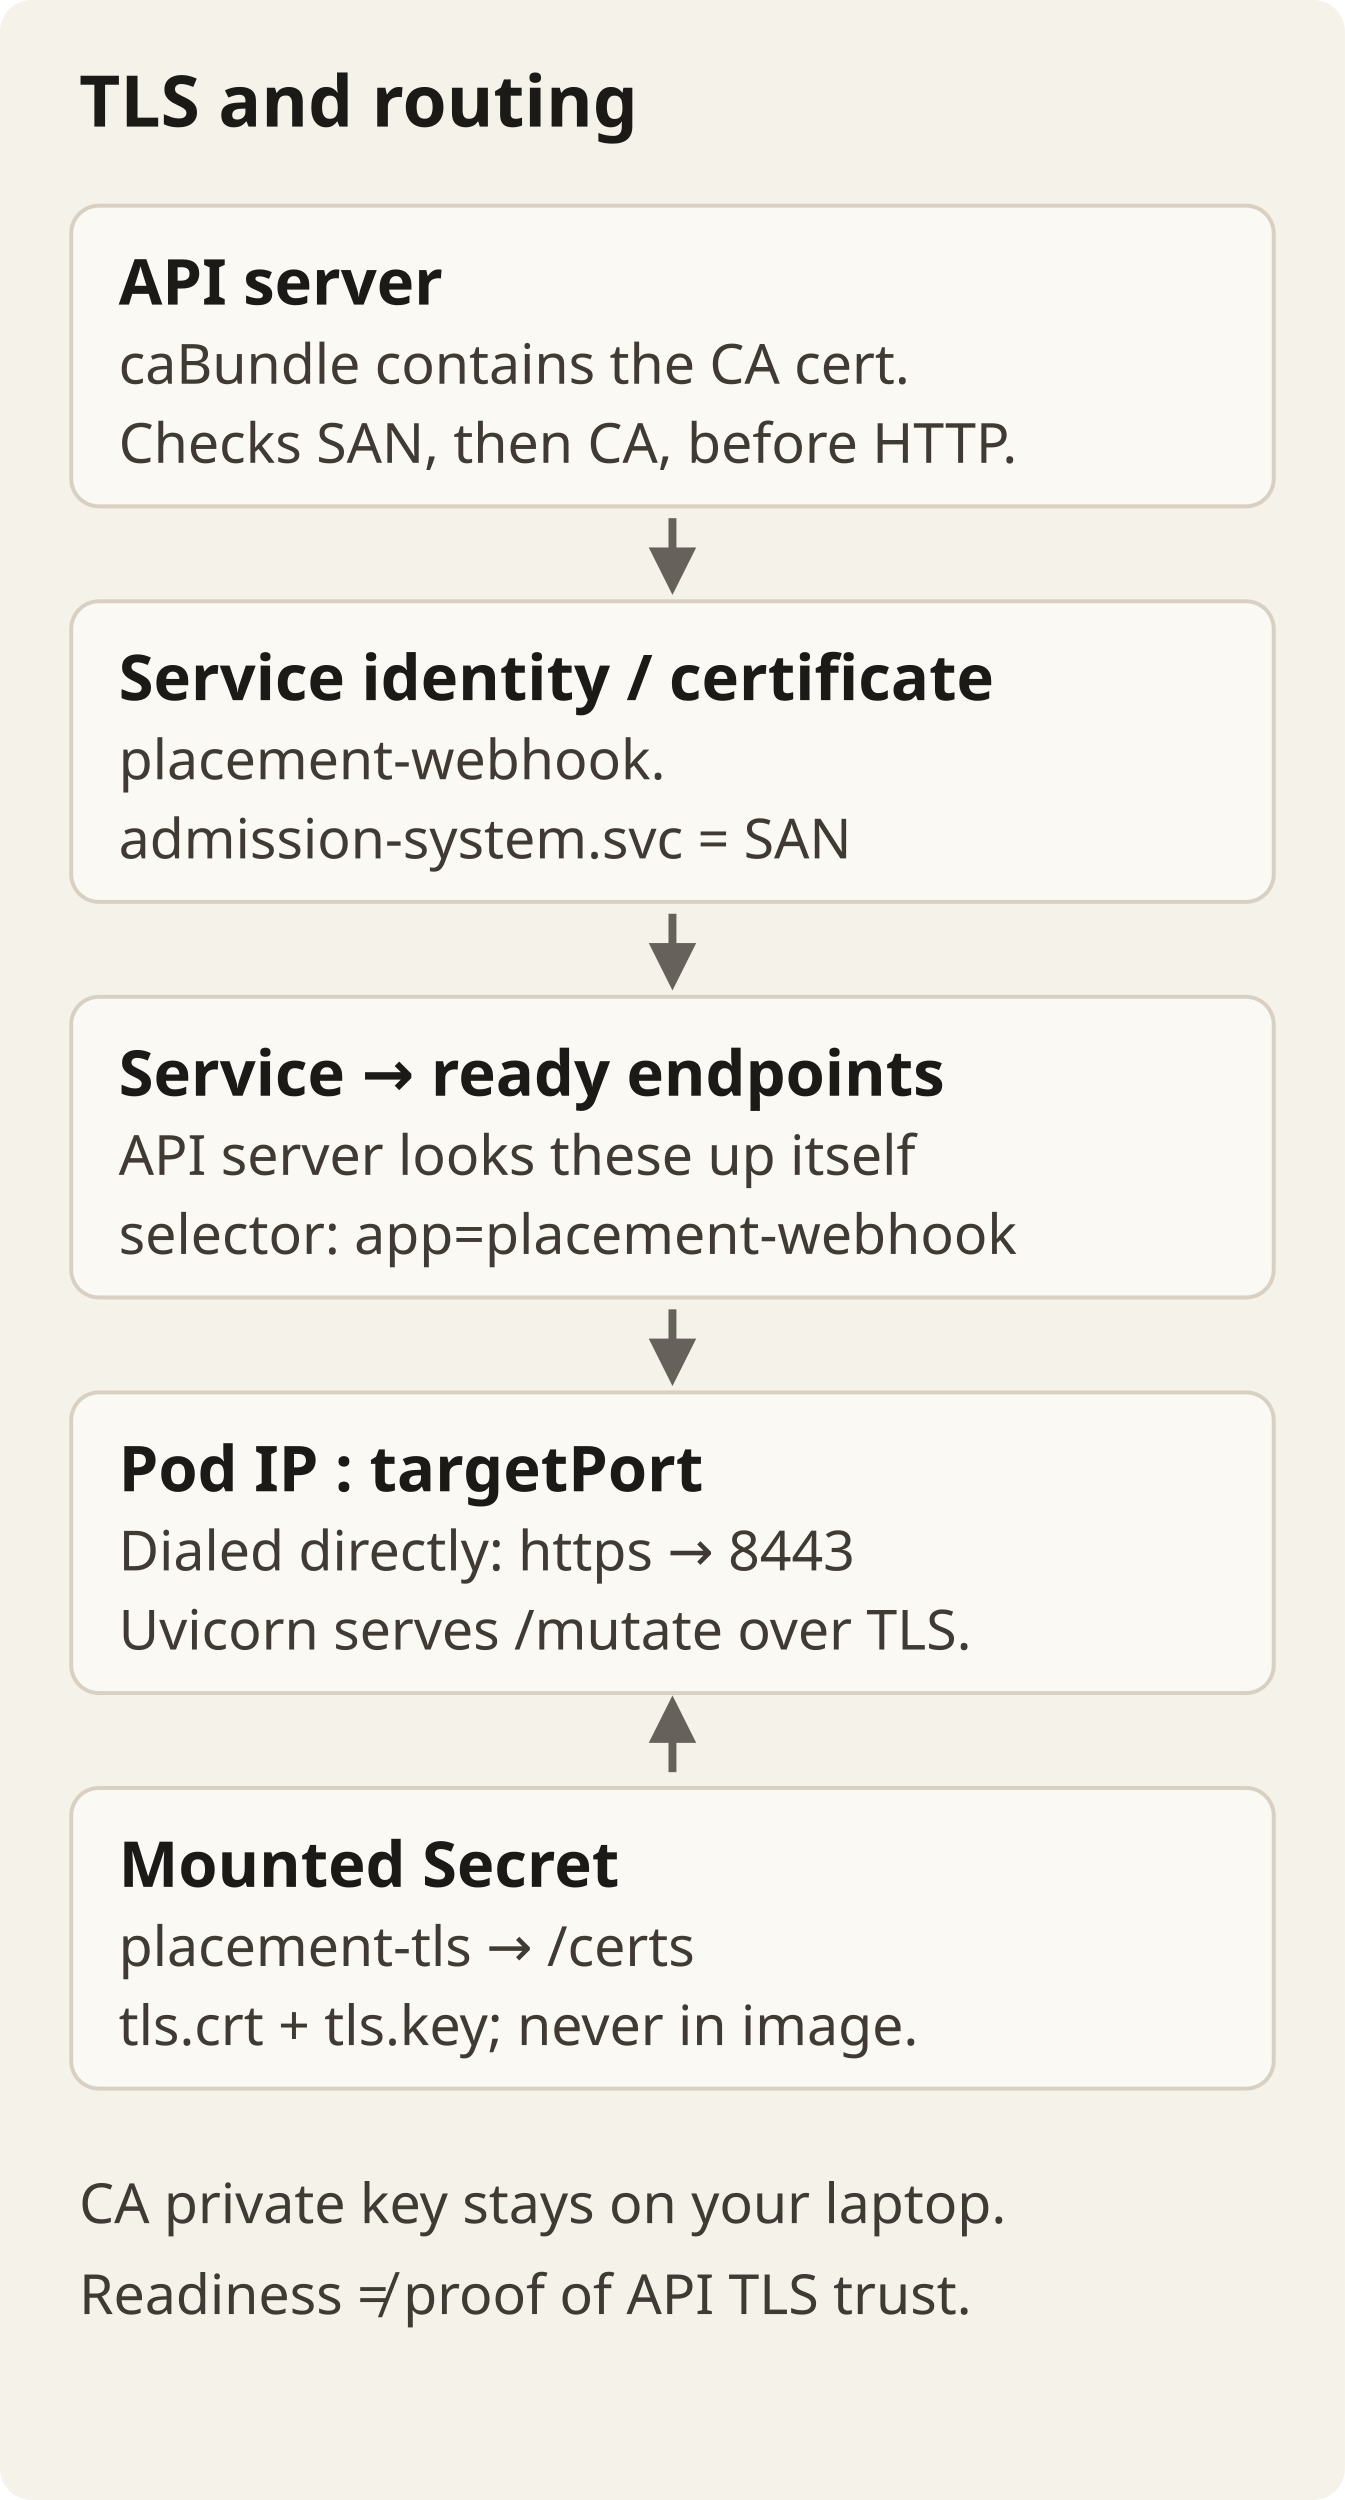
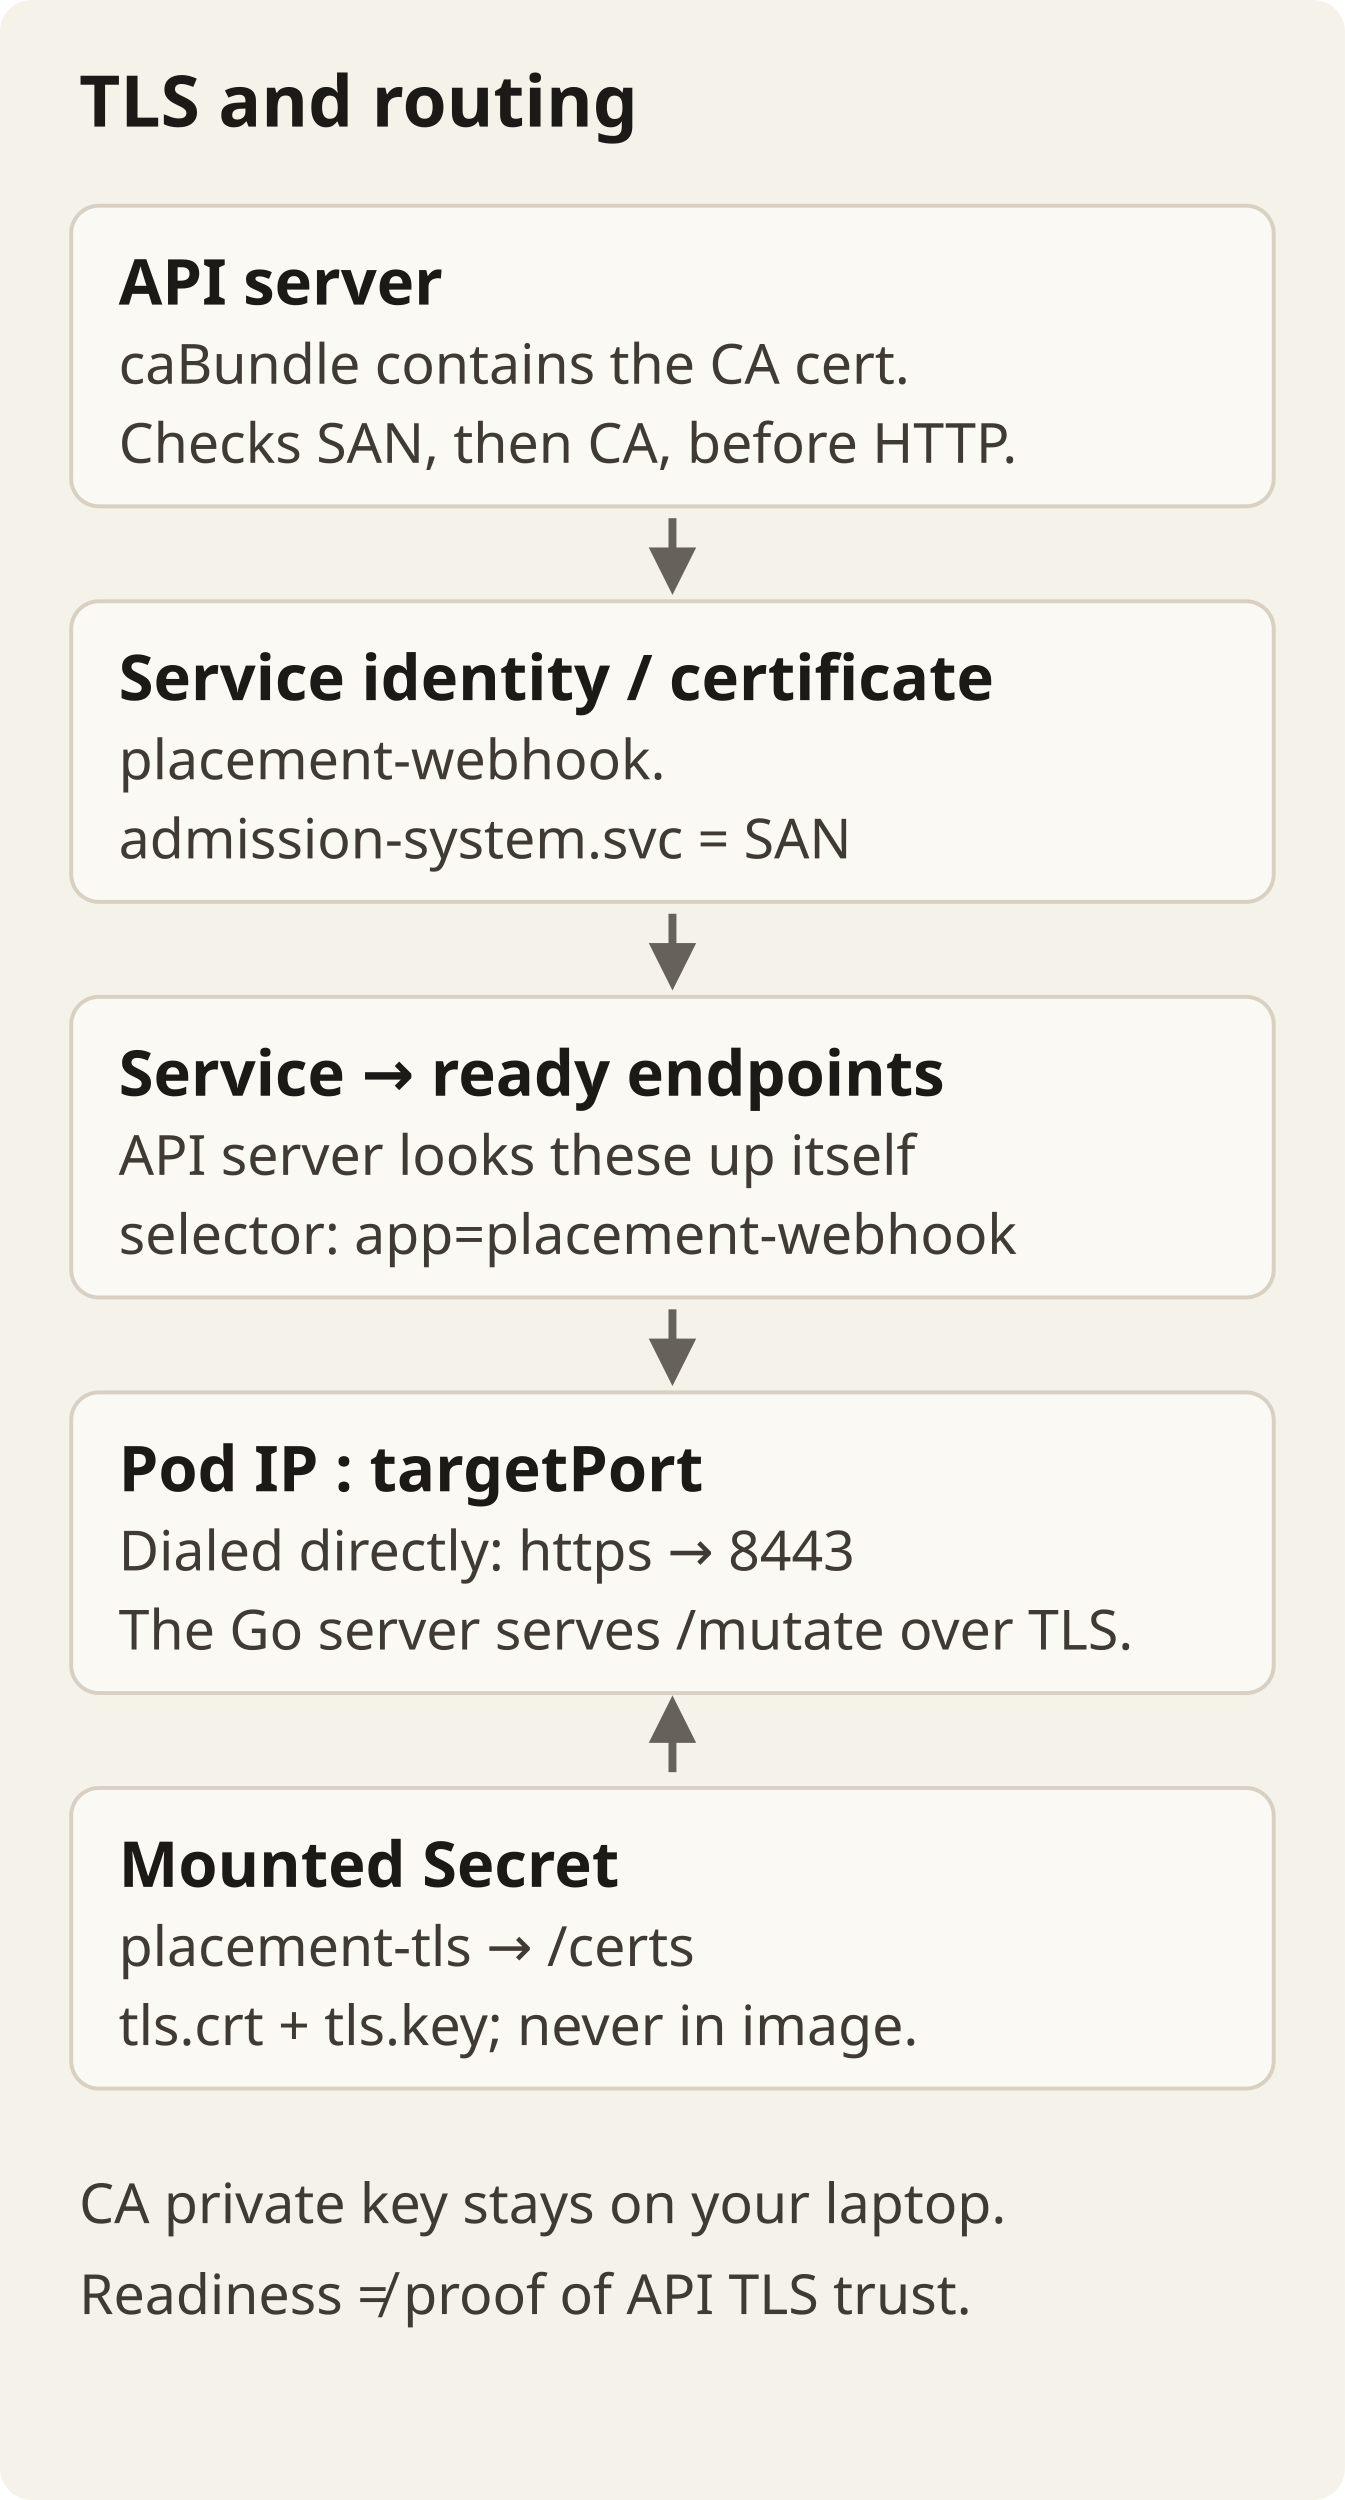
<svg xmlns="http://www.w3.org/2000/svg" width="340" height="632" viewBox="0 0 340 632" role="img" aria-labelledby="title desc">
  <style>.box{fill:#fbf9f4;stroke:#d8d1c3}.title{font:600 18px sans-serif;fill:#1c1a16}.label{font:600 16px sans-serif;fill:#1c1a16}.note{font:14px sans-serif;fill:#3f3b34}.arrow{stroke:#66615a;stroke-width:2;fill:none}.highlight{fill:#cfe0d2;opacity:0}@media (prefers-color-scheme:dark){[fill="#f5f2ea"]{fill:#1b1a17}.box{fill:#22201c;stroke:#57524a}text,.title,.label{fill:#ebe6da}.note{fill:#cfc9bc}.arrow,.wire{stroke:#a29c8f}[fill="#66615a"]{fill:#a29c8f}[stroke="#66615a"]{stroke:#a29c8f}.highlight{fill:#34493b}[fill="#ede8dd"]{fill:#2a2823}[stroke="#d8d1c3"]{stroke:#57524a}[fill="#e3eae1"]{fill:#26332c}[stroke="#9bb5a3"]{stroke:#4f6b5a}.call{stroke:#9bc4a8}[fill="#23523e"]{fill:#9bc4a8}[fill="#f3e6cc"]{fill:#3a3022}[stroke="#b9975a"]{stroke:#8a7346}}</style>
  <defs>
    <marker id="arrow" viewBox="0 0 10 10" refX="8" refY="5" markerWidth="6" markerHeight="6" orient="auto-start-reverse">
      <path d="M 0 0 L 10 5 L 0 10 z" fill="#66615a" />
    </marker>
  </defs>
  <rect width="340" height="632" rx="8" fill="#f5f2ea" />
  <text x="20" y="32" class="title">TLS and routing</text>
  <rect x="18" y="52" width="304" height="76" rx="7" class="box" />
  <text x="30" y="77" class="label">API server</text>
  <text x="30" y="97" class="note">caBundle contains the CA cert.</text>
  <text x="30" y="117" class="note">Checks SAN, then CA, before HTTP.</text>
  <path d="M170 131 V148" class="arrow" marker-end="url(#arrow)" />
  <rect x="18" y="152" width="304" height="76" rx="7" class="box" />
  <text x="30" y="177" class="label">Service identity / certificate</text>
  <text x="30" y="197" class="note">placement-webhook.</text>
  <text x="30" y="217" class="note">admission-system.svc = SAN</text>
  <path d="M170 231 V248" class="arrow" marker-end="url(#arrow)" />
  <rect x="18" y="252" width="304" height="76" rx="7" class="box" />
  <text x="30" y="277" class="label">Service → ready endpoints</text>
  <text x="30" y="297" class="note">API server looks these up itself</text>
  <text x="30" y="317" class="note">selector: app=placement-webhook</text>
  <path d="M170 331 V348" class="arrow" marker-end="url(#arrow)" />
  <rect x="18" y="352" width="304" height="76" rx="7" class="box" />
  <text x="30" y="377" class="label">Pod IP : targetPort</text>
  <text x="30" y="397" class="note">Dialed directly: https → 8443</text>
-   <text x="30" y="417" class="note">Uvicorn serves /mutate over TLS.</text>
+   <text x="30" y="417" class="note">The Go server serves /mutate over TLS.</text>
  <path d="M170 448 V431" class="arrow" marker-end="url(#arrow)" />
  <rect x="18" y="452" width="304" height="76" rx="7" class="box" />
  <text x="30" y="477" class="label">Mounted Secret</text>
  <text x="30" y="497" class="note">placement-tls → /certs</text>
  <text x="30" y="517" class="note">tls.crt + tls.key; never in image.</text>
  <text x="20" y="562" class="note">CA private key stays on your laptop.</text>
  <text x="20" y="585" class="note">Readiness ≠ proof of API TLS trust.</text>
</svg>
